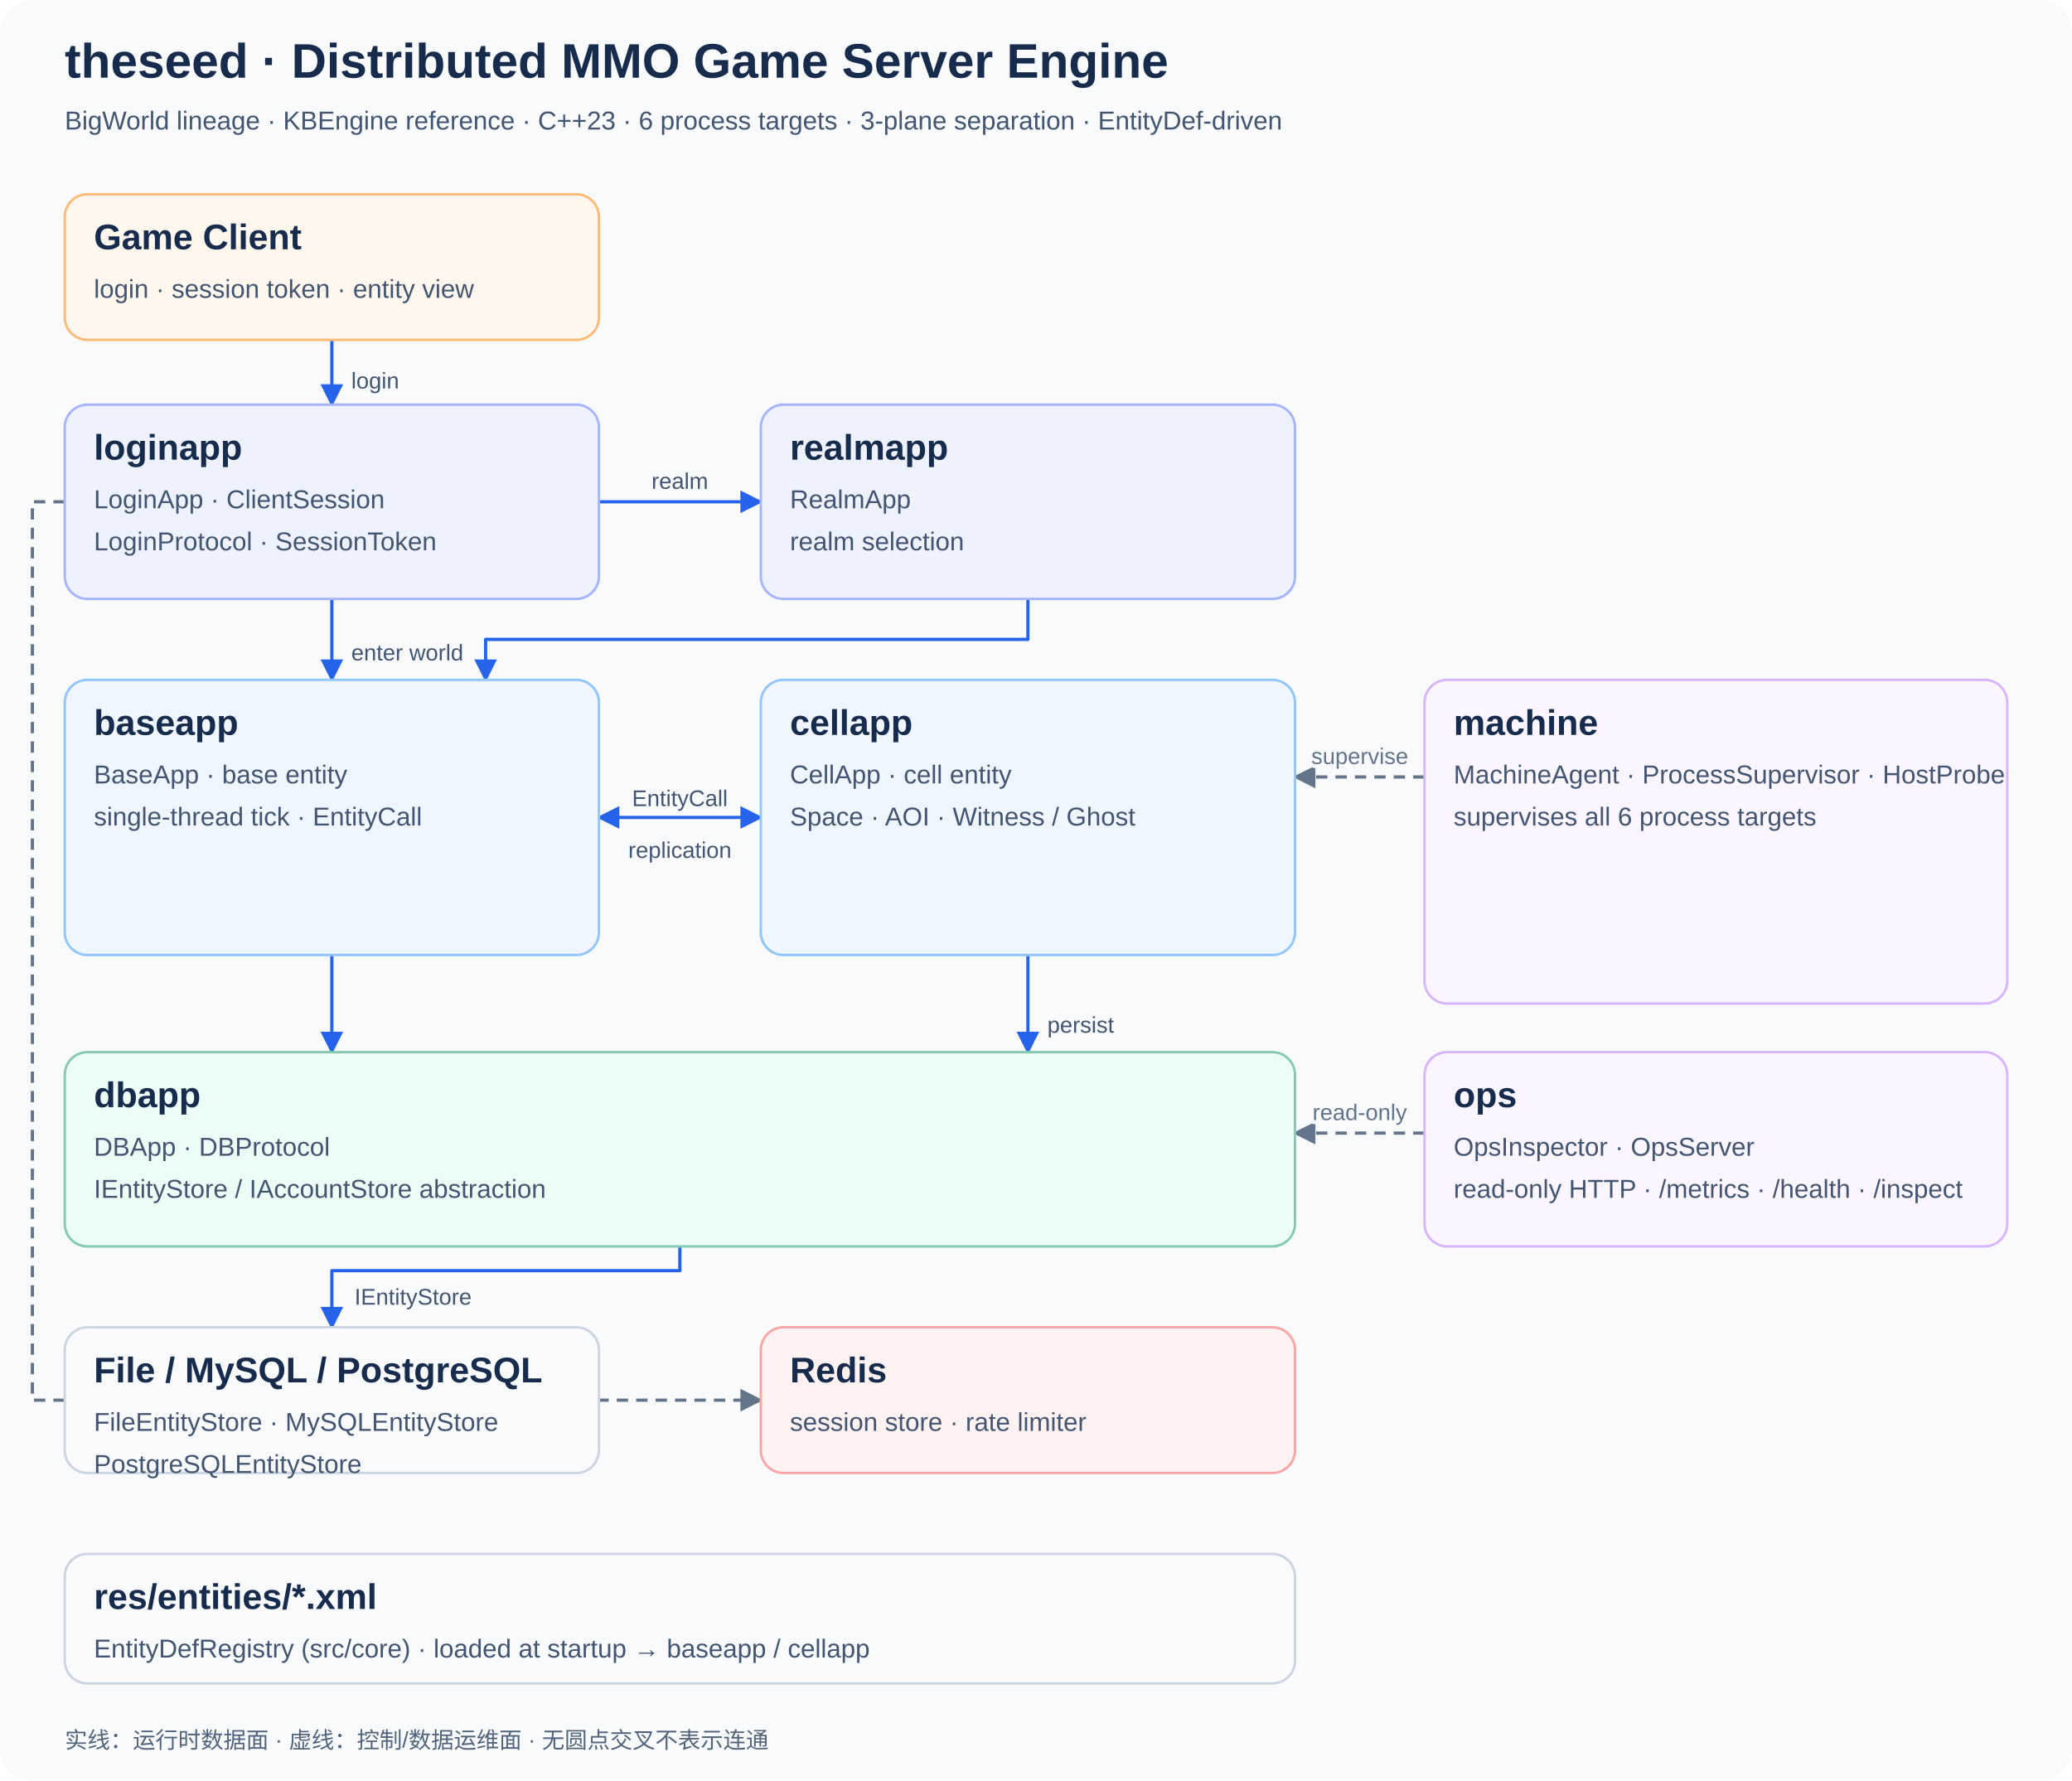
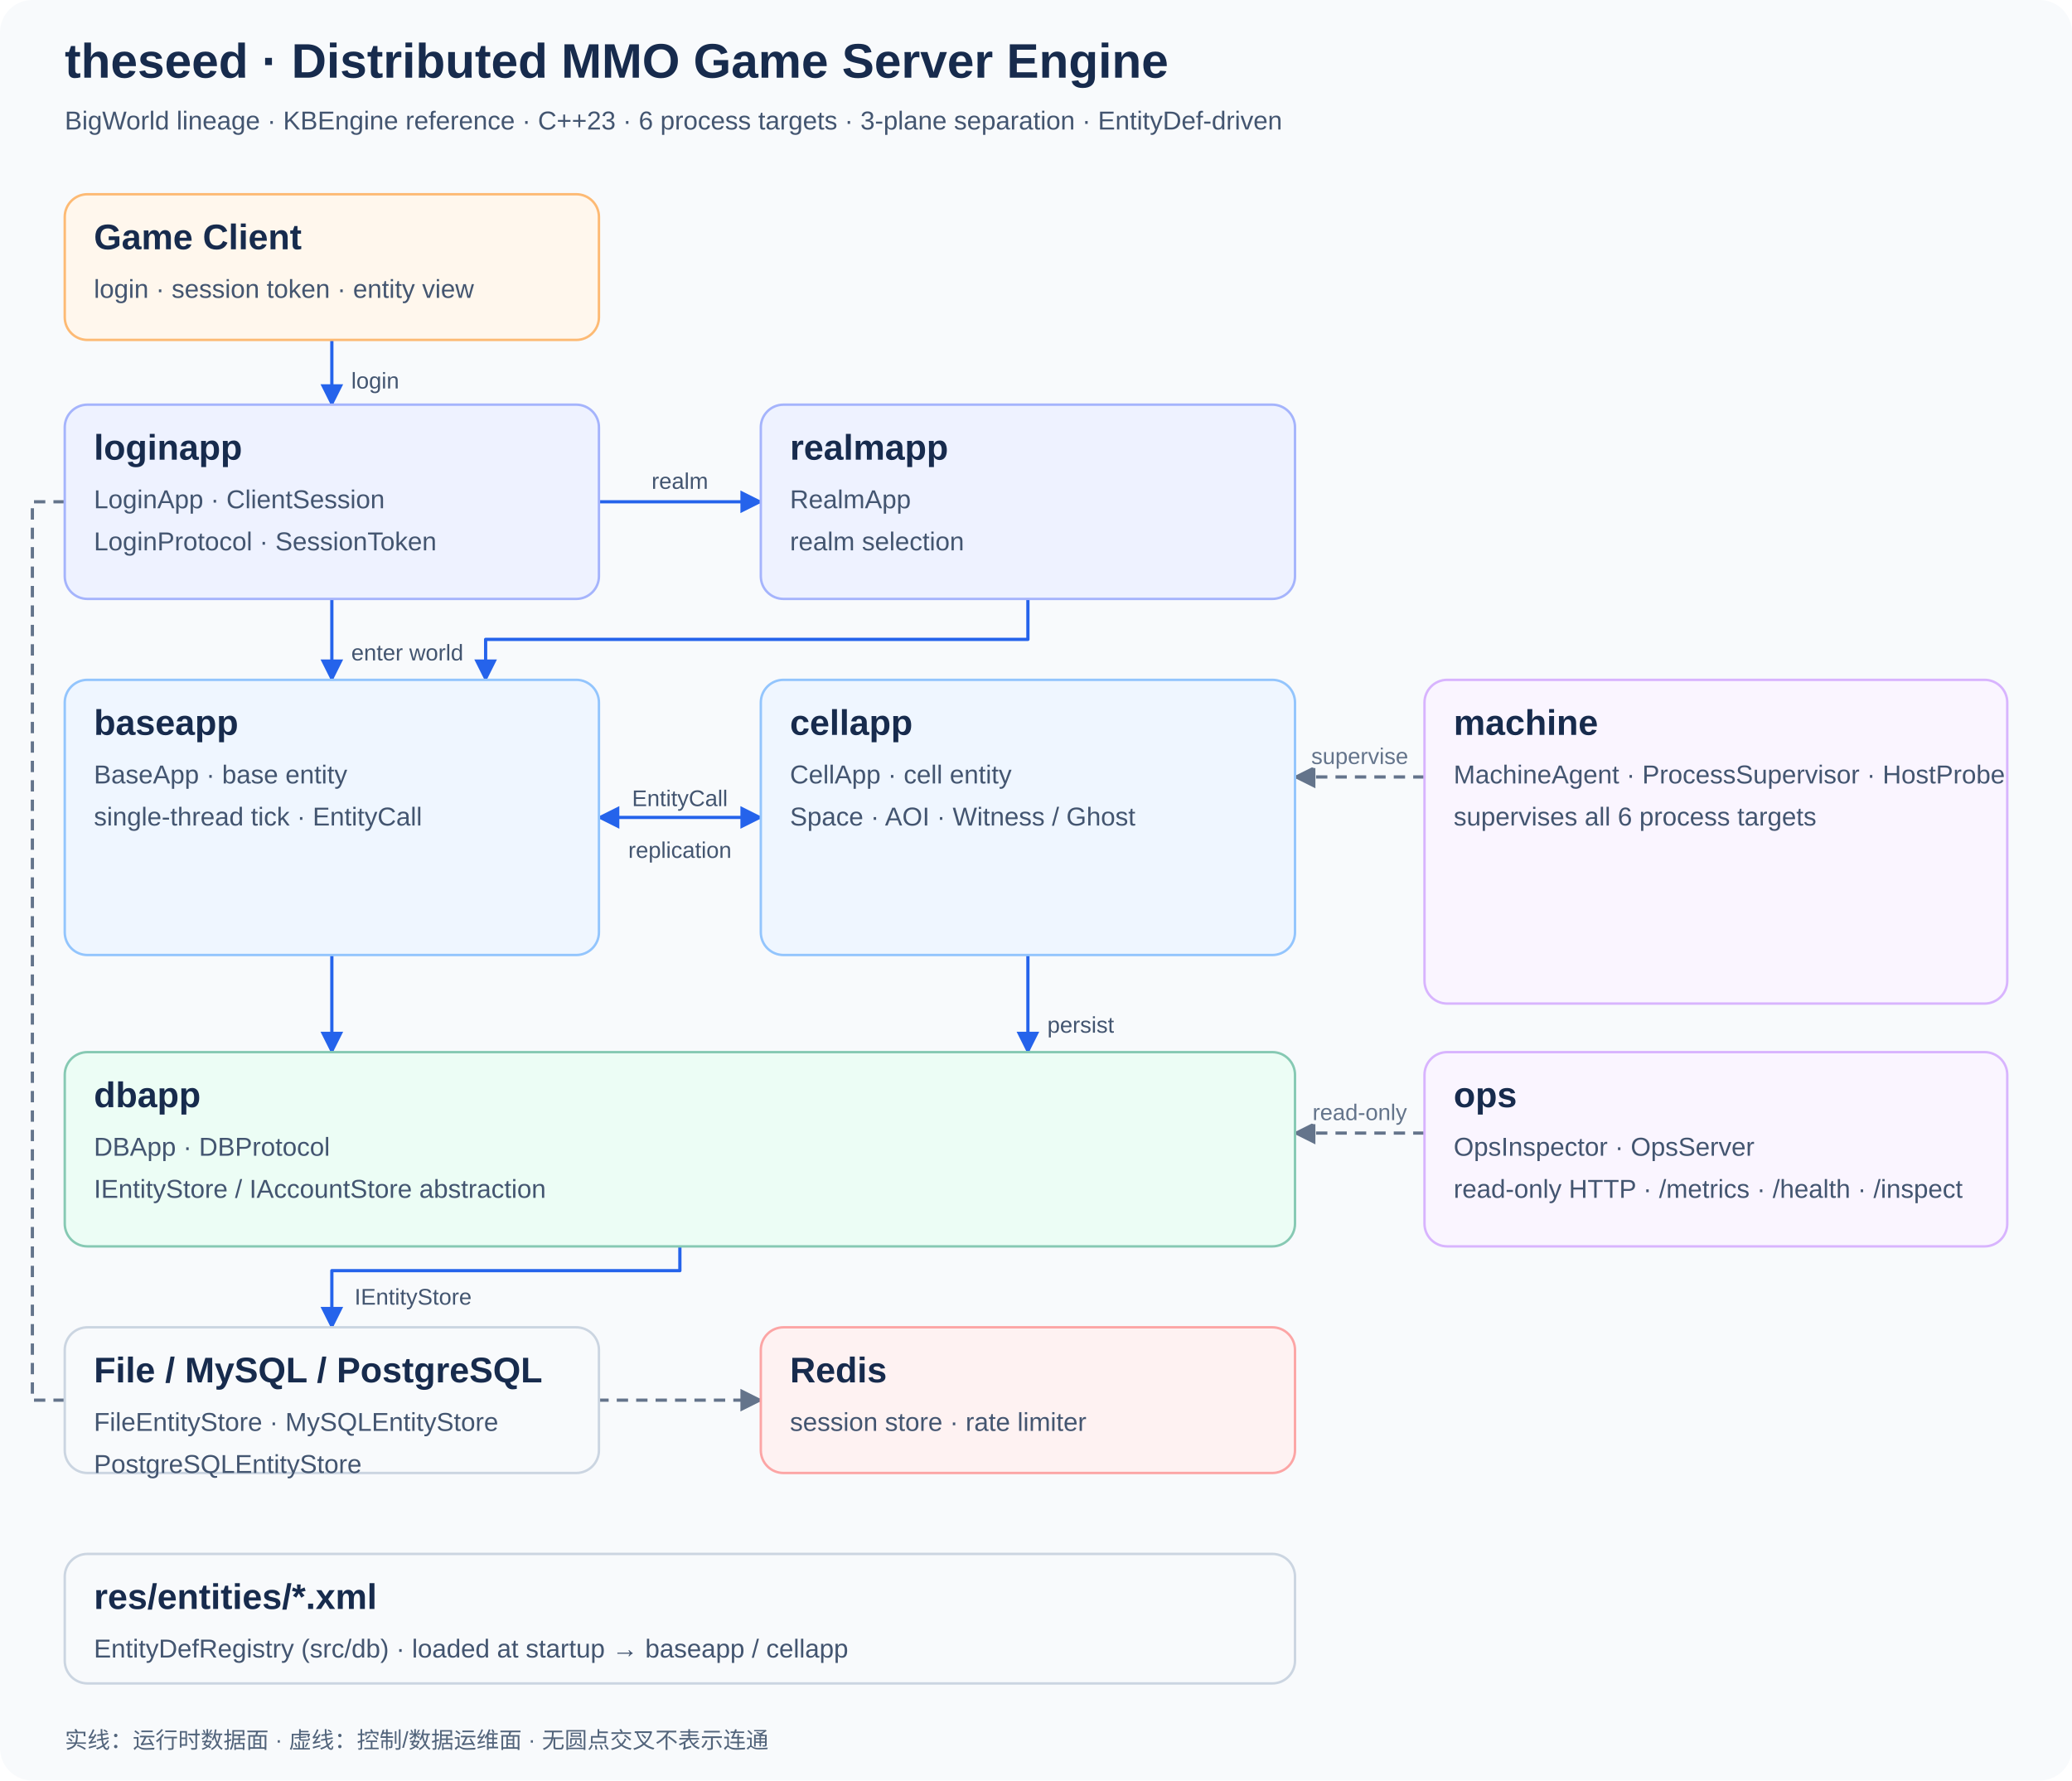
<svg xmlns="http://www.w3.org/2000/svg" width="1280" height="1100" viewBox="0 0 1280 1100" role="img" aria-labelledby="title desc" xml:lang="en">
  <defs>
    <marker id="arrow" viewBox="0 0 10 10" refX="9" refY="5" markerWidth="7" markerHeight="7" orient="auto-start-reverse">
      <path d="M0 0 L10 5 L0 10Z" fill="context-stroke" />
    </marker>
  </defs>
  <style>text{font-family:Arial,'Noto Sans CJK SC','Microsoft YaHei',sans-serif;fill:#172b4d}.title{font-size:30px;font-weight:700}.name{font-size:22px;font-weight:700}.body{font-size:16px;fill:#435570}.small{font-size:14px;fill:#52647b}.label{font-size:14px;fill:#435570;paint-order:stroke;stroke:#f8fafc;stroke-width:5px;stroke-linejoin:round}.edge{fill:none;stroke-linejoin:round}.control{stroke-dasharray:7 5}</style>
  <rect width="1280" height="1100" rx="20" fill="#f8fafc" />
  <text x="40" y="48" class="title" text-anchor="start">theseed · Distributed MMO Game Server Engine</text>
  <text x="40" y="80" class="body" text-anchor="start">BigWorld lineage · KBEngine reference · C++23 · 6 process targets · 3-plane separation · EntityDef-driven</text>
  <path d="M205 210 V250" class="edge" style="stroke:#2563eb;stroke-width:2" marker-end="url(#arrow)" />
  <text x="217" y="240" class="label" text-anchor="start">login</text>
  <path d="M370 310 H470" class="edge" style="stroke:#2563eb;stroke-width:2" marker-end="url(#arrow)" />
  <text x="420" y="302" class="label" text-anchor="middle">realm</text>
  <path d="M205 370 V420" class="edge" style="stroke:#2563eb;stroke-width:2" marker-end="url(#arrow)" />
  <text x="217" y="408" class="label" text-anchor="start">enter world</text>
  <path d="M635 370 V395 H300 V420" class="edge" style="stroke:#2563eb;stroke-width:2" marker-end="url(#arrow)" />
  <path d="M370 505 H470" class="edge" style="stroke:#2563eb;stroke-width:2" marker-start="url(#arrow)" marker-end="url(#arrow)" />
  <text x="420" y="498" class="label" text-anchor="middle">EntityCall</text>
  <text x="420" y="530" class="label" text-anchor="middle">replication</text>
  <path d="M205 590 V650" class="edge" style="stroke:#2563eb;stroke-width:2" marker-end="url(#arrow)" />
  <path d="M635 590 V650" class="edge" style="stroke:#2563eb;stroke-width:2" marker-end="url(#arrow)" />
  <text x="647" y="638" class="label" text-anchor="start">persist</text>
  <path d="M420 770 V785 H205 V820" class="edge" style="stroke:#2563eb;stroke-width:2" marker-end="url(#arrow)" />
  <text x="219" y="806" class="label" text-anchor="start">IEntityStore</text>
  <path d="M40 310 H20 V865 H470" class="edge control" style="stroke:#64748b;stroke-width:2" marker-end="url(#arrow)" />
  <text x="140" y="855" class="label" text-anchor="start" style="fill:#64748b">session · rate limit</text>
  <path d="M880 480 H800" class="edge control" style="stroke:#64748b;stroke-width:2" marker-end="url(#arrow)" />
  <text x="840" y="472" class="label" text-anchor="middle" style="fill:#64748b">supervise</text>
  <path d="M880 700 H800" class="edge control" style="stroke:#64748b;stroke-width:2" marker-end="url(#arrow)" />
  <text x="840" y="692" class="label" text-anchor="middle" style="fill:#64748b">read-only</text>
  <g>
    <rect x="40" y="120" width="330" height="90" rx="14" fill="#fff7ed" stroke="#fdba74" stroke-width="1.5" />
    <text x="58" y="154" class="name" text-anchor="start">Game Client</text>
    <text x="58" y="184" class="body" text-anchor="start">login · session token · entity view</text>
  </g>
  <g>
    <rect x="40" y="250" width="330" height="120" rx="14" fill="#eef2ff" stroke="#a5b4fc" stroke-width="1.5" />
    <text x="58" y="284" class="name" text-anchor="start">loginapp</text>
    <text x="58" y="314" class="body" text-anchor="start">LoginApp · ClientSession</text>
    <text x="58" y="340" class="body" text-anchor="start">LoginProtocol · SessionToken</text>
  </g>
  <g>
    <rect x="470" y="250" width="330" height="120" rx="14" fill="#eef2ff" stroke="#a5b4fc" stroke-width="1.5" />
    <text x="488" y="284" class="name" text-anchor="start">realmapp</text>
    <text x="488" y="314" class="body" text-anchor="start">RealmApp</text>
    <text x="488" y="340" class="body" text-anchor="start">realm selection</text>
  </g>
  <g>
    <rect x="40" y="420" width="330" height="170" rx="14" fill="#eff6ff" stroke="#93c5fd" stroke-width="1.5" />
    <text x="58" y="454" class="name" text-anchor="start">baseapp</text>
    <text x="58" y="484" class="body" text-anchor="start">BaseApp · base entity</text>
    <text x="58" y="510" class="body" text-anchor="start">single-thread tick · EntityCall</text>
  </g>
  <g>
    <rect x="470" y="420" width="330" height="170" rx="14" fill="#eff6ff" stroke="#93c5fd" stroke-width="1.5" />
    <text x="488" y="454" class="name" text-anchor="start">cellapp</text>
    <text x="488" y="484" class="body" text-anchor="start">CellApp · cell entity</text>
    <text x="488" y="510" class="body" text-anchor="start">Space · AOI · Witness / Ghost</text>
  </g>
  <g>
    <rect x="40" y="650" width="760" height="120" rx="14" fill="#ecfdf5" stroke="#86c9b3" stroke-width="1.5" />
    <text x="58" y="684" class="name" text-anchor="start">dbapp</text>
    <text x="58" y="714" class="body" text-anchor="start">DBApp · DBProtocol</text>
    <text x="58" y="740" class="body" text-anchor="start">IEntityStore / IAccountStore abstraction</text>
  </g>
  <g>
    <rect x="40" y="820" width="330" height="90" rx="14" fill="#f8fafc" stroke="#cbd5e1" stroke-width="1.5" />
    <text x="58" y="854" class="name" text-anchor="start">File / MySQL / PostgreSQL</text>
    <text x="58" y="884" class="body" text-anchor="start">FileEntityStore · MySQLEntityStore</text>
    <text x="58" y="910" class="body" text-anchor="start">PostgreSQLEntityStore</text>
  </g>
  <g>
    <rect x="470" y="820" width="330" height="90" rx="14" fill="#fef2f2" stroke="#fca5a5" stroke-width="1.5" />
    <text x="488" y="854" class="name" text-anchor="start">Redis</text>
    <text x="488" y="884" class="body" text-anchor="start">session store · rate limiter</text>
  </g>
  <g>
    <rect x="40" y="960" width="760" height="80" rx="14" fill="#f8fafc" stroke="#cbd5e1" stroke-width="1.5" />
    <text x="58" y="994" class="name" text-anchor="start">res/entities/*.xml</text>
-     <text x="58" y="1024" class="body" text-anchor="start">EntityDefRegistry (src/core) · loaded at startup → baseapp / cellapp</text>
+     <text x="58" y="1024" class="body" text-anchor="start">EntityDefRegistry (src/db) · loaded at startup → baseapp / cellapp</text>
  </g>
  <g>
    <rect x="880" y="420" width="360" height="200" rx="14" fill="#faf5ff" stroke="#d8b4fe" stroke-width="1.5" />
    <text x="898" y="454" class="name" text-anchor="start">machine</text>
    <text x="898" y="484" class="body" text-anchor="start">MachineAgent · ProcessSupervisor · HostProbe</text>
    <text x="898" y="510" class="body" text-anchor="start">supervises all 6 process targets</text>
  </g>
  <g>
    <rect x="880" y="650" width="360" height="120" rx="14" fill="#faf5ff" stroke="#d8b4fe" stroke-width="1.5" />
    <text x="898" y="684" class="name" text-anchor="start">ops</text>
    <text x="898" y="714" class="body" text-anchor="start">OpsInspector · OpsServer</text>
    <text x="898" y="740" class="body" text-anchor="start">read-only HTTP · /metrics · /health · /inspect</text>
  </g>
  <text x="40" y="1080" class="small" text-anchor="start">实线：运行时数据面 · 虚线：控制/数据运维面 · 无圆点交叉不表示连通</text>
</svg>
